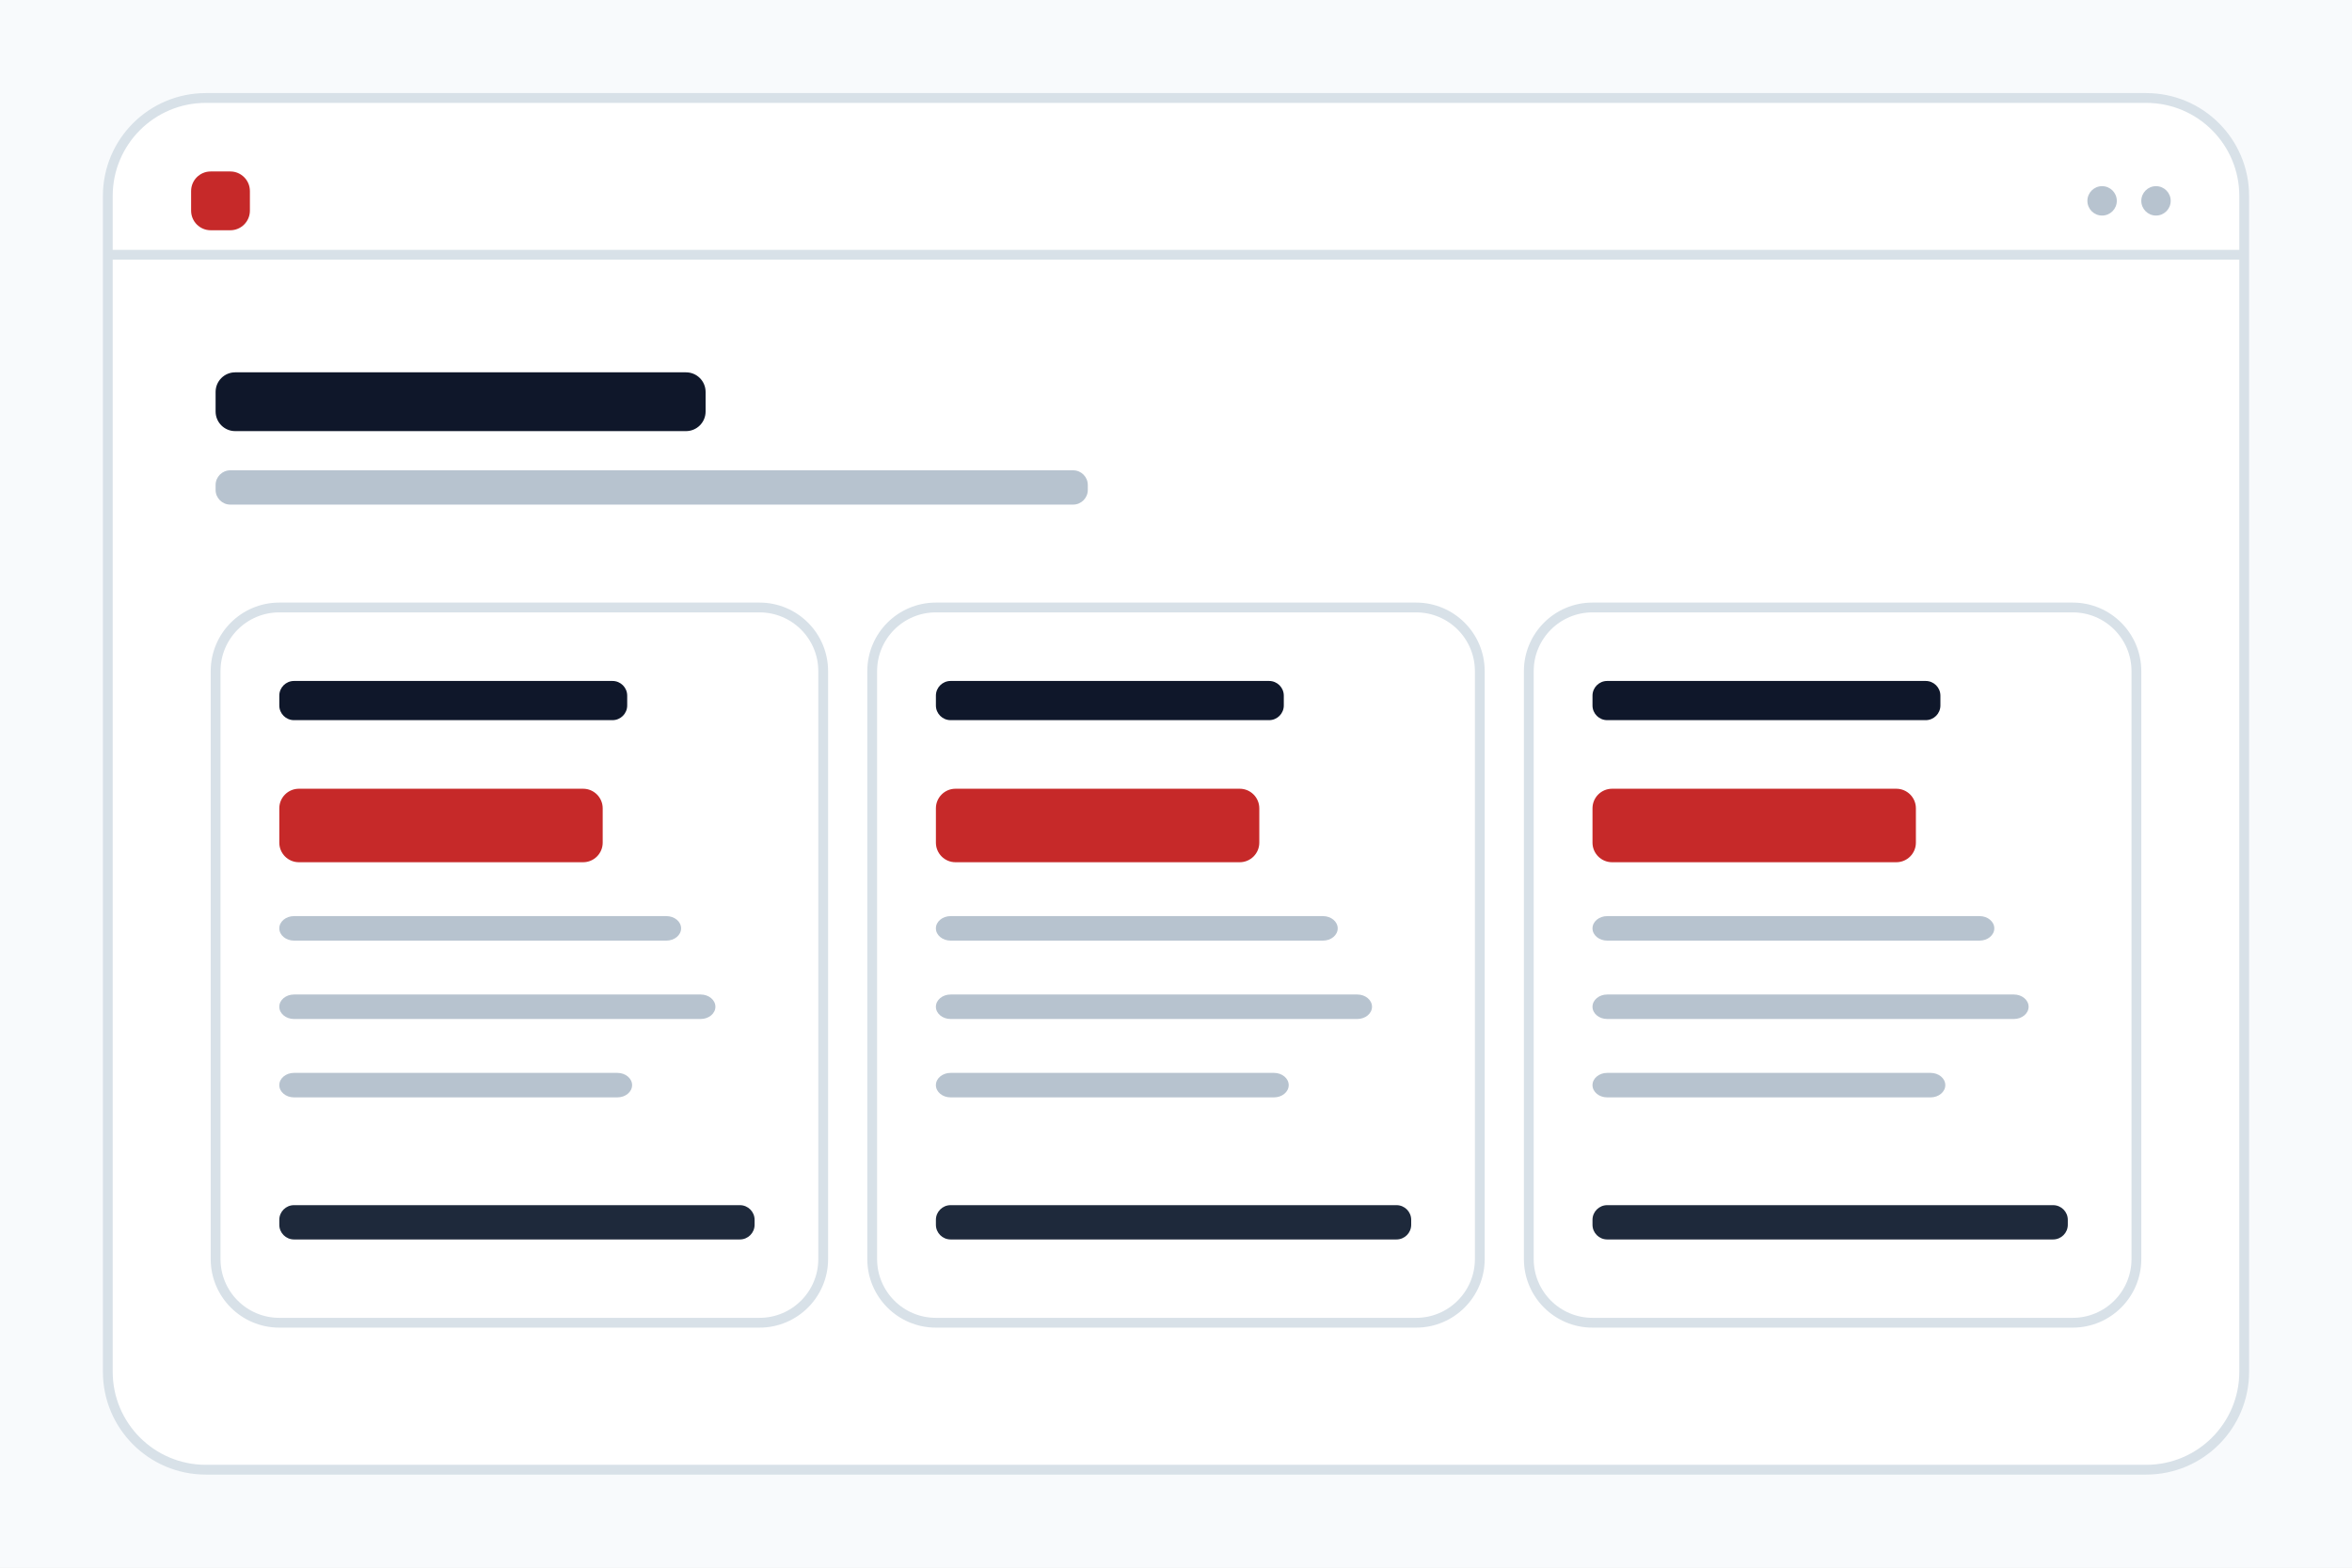
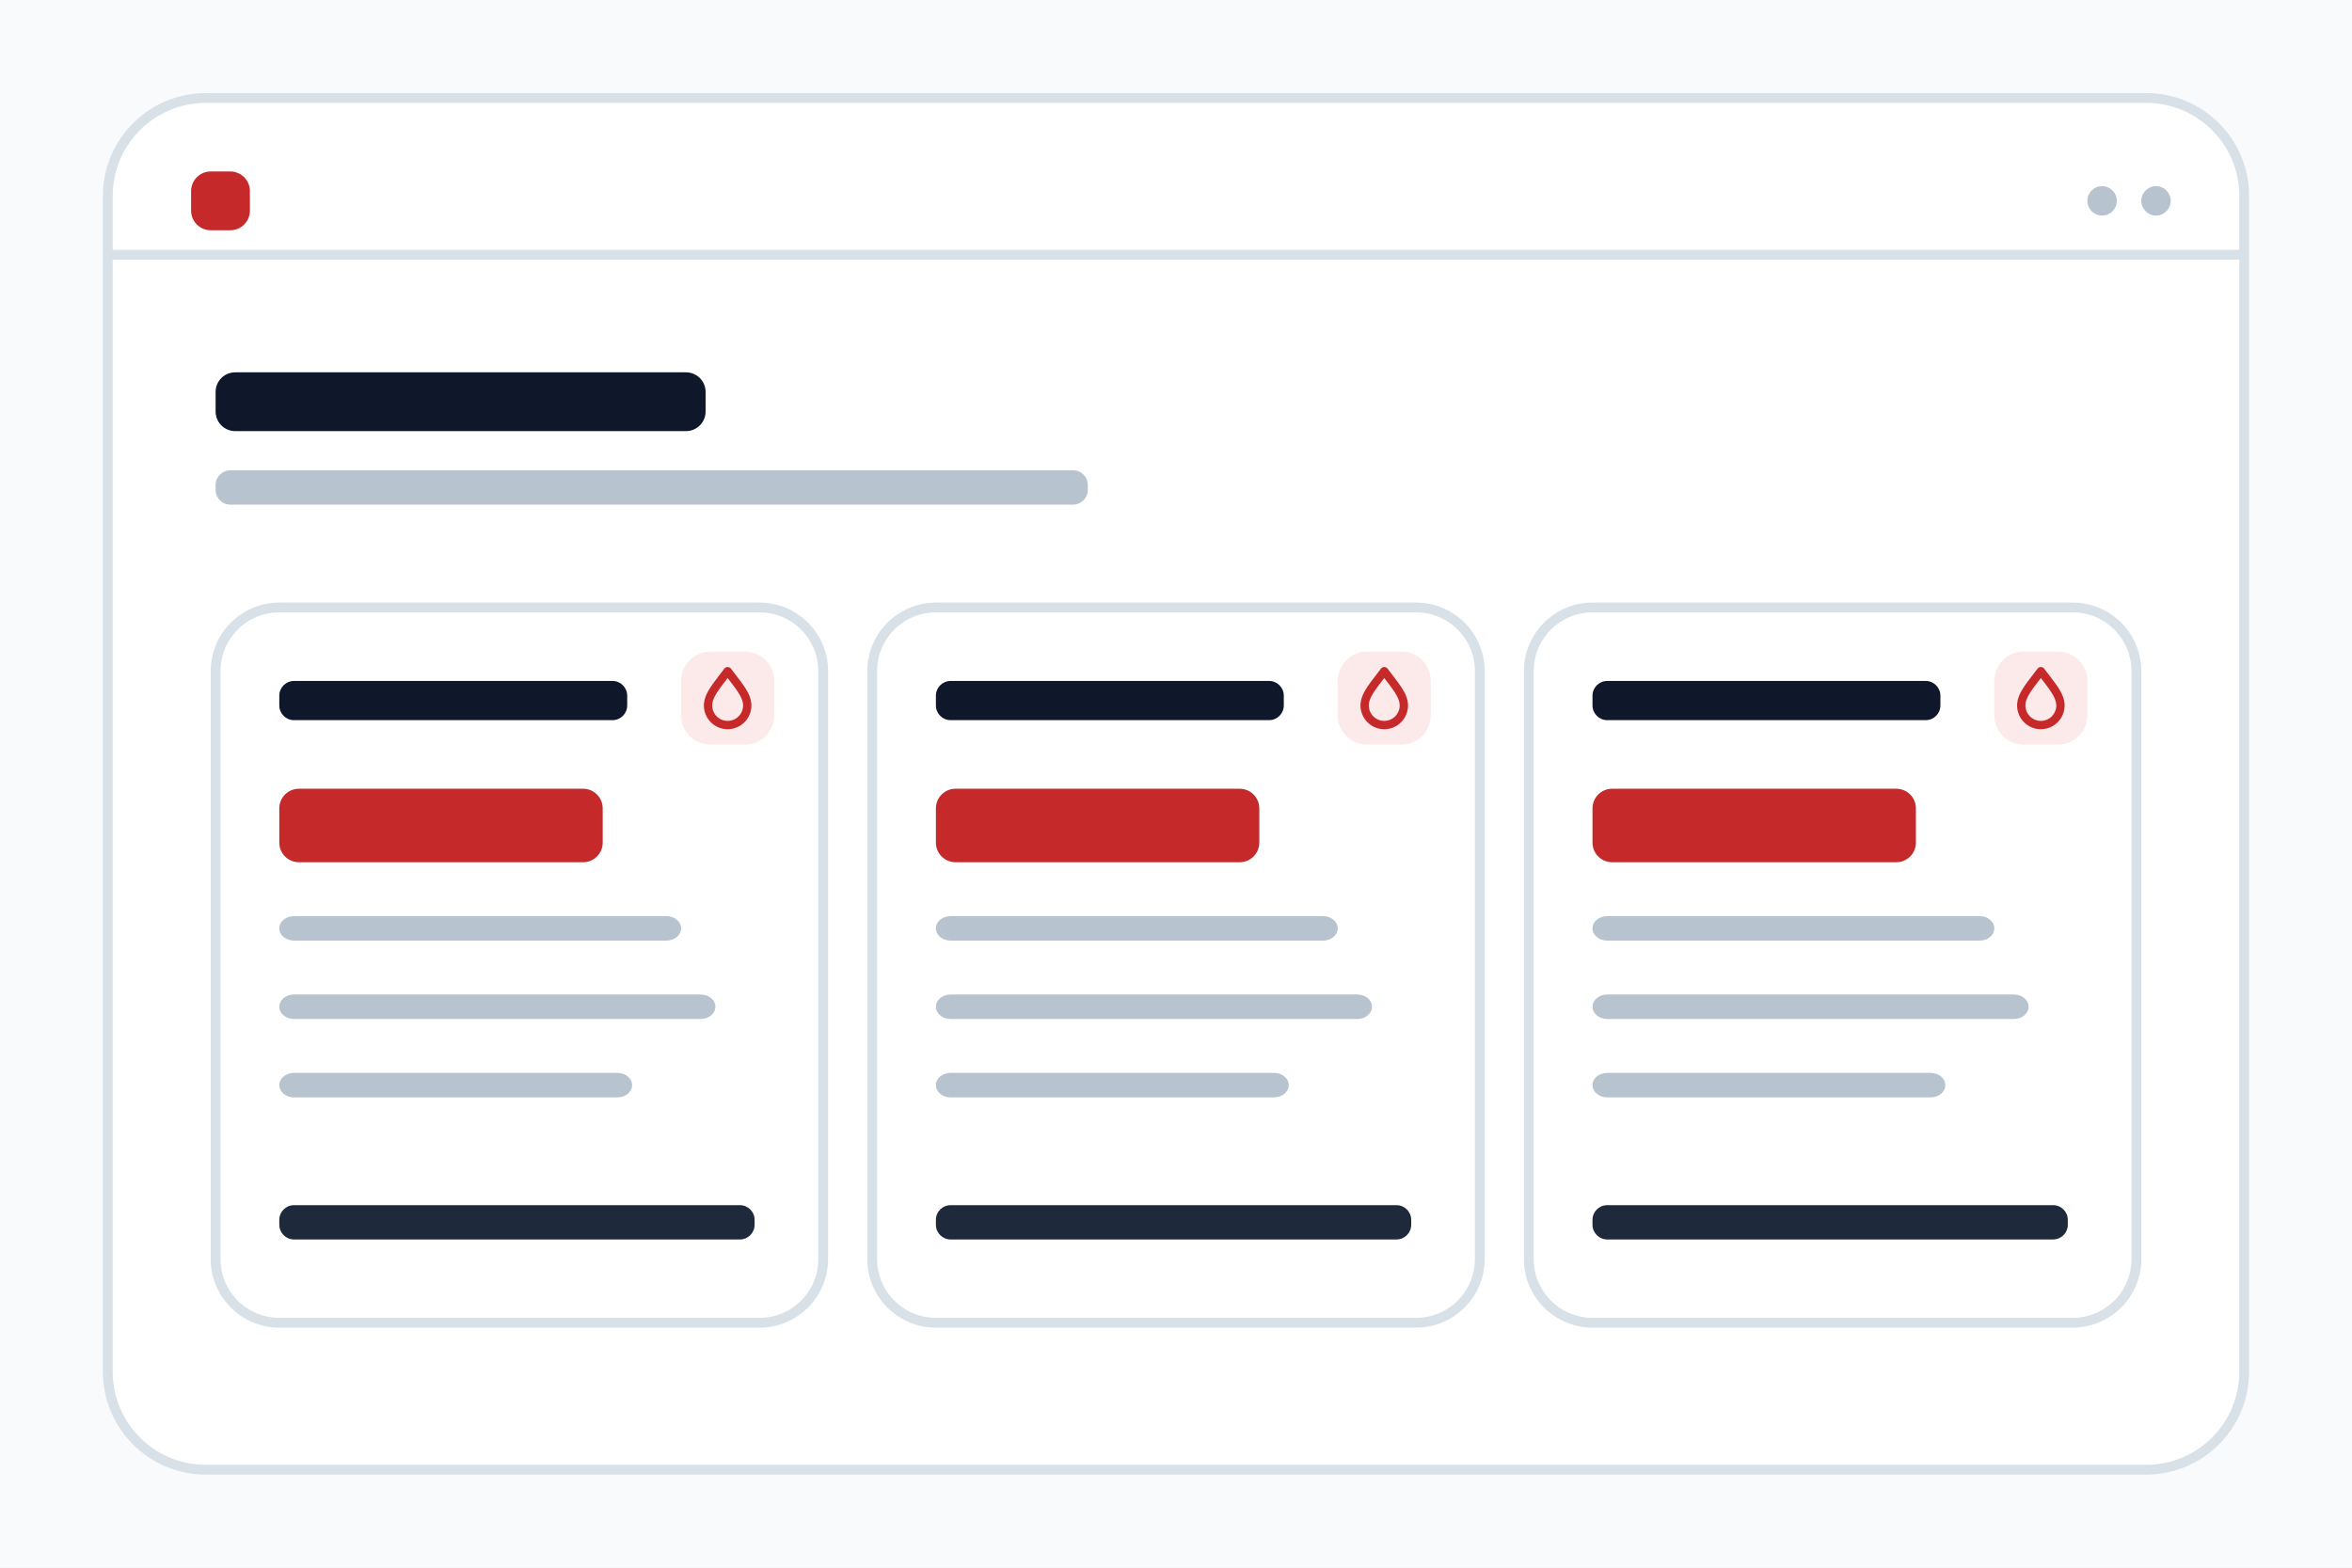
<svg xmlns="http://www.w3.org/2000/svg" width="480" height="320" viewBox="0 0 480 320" fill="none" role="img">
  <rect width="480" height="320" fill="#F8FAFC" />
  <rect x="22" y="20" width="436" height="280" rx="20" fill="#FFFFFF" stroke="#D8E1E8" stroke-width="2" />
  <path d="M22 52H458" stroke="#D8E1E8" stroke-width="2" />
  <rect x="39" y="35" width="12" height="12" rx="4" fill="#C62929" />
  <circle cx="429" cy="41" r="3" fill="#B7C3CF" />
  <circle cx="440" cy="41" r="3" fill="#B7C3CF" />
  <rect x="44" y="76" width="100" height="12" rx="4" fill="#0F172A" />
  <rect x="44" y="96" width="178" height="7" rx="3" fill="#B7C3CF" />
  <rect x="44" y="124" width="124" height="146" rx="13" fill="#FFFFFF" stroke="#D8E1E8" stroke-width="2" />
  <rect x="57" y="139" width="71" height="8" rx="3" fill="#0F172A" />
  <rect x="57" y="161" width="66" height="15" rx="4" fill="#C62929" />
  <rect x="57" y="187" width="82" height="5" rx="3" fill="#B7C3CF" />
  <rect x="57" y="203" width="89" height="5" rx="3" fill="#B7C3CF" />
  <rect x="57" y="219" width="72" height="5" rx="3" fill="#B7C3CF" />
  <rect x="57" y="246" width="97" height="7" rx="3" fill="#1E293B" />
  <rect x="178" y="124" width="124" height="146" rx="13" fill="#FFFFFF" stroke="#D8E1E8" stroke-width="2" />
  <rect x="191" y="139" width="71" height="8" rx="3" fill="#0F172A" />
  <rect x="191" y="161" width="66" height="15" rx="4" fill="#C62929" />
  <rect x="191" y="187" width="82" height="5" rx="3" fill="#B7C3CF" />
  <rect x="191" y="203" width="89" height="5" rx="3" fill="#B7C3CF" />
  <rect x="191" y="219" width="72" height="5" rx="3" fill="#B7C3CF" />
  <rect x="191" y="246" width="97" height="7" rx="3" fill="#1E293B" />
  <rect x="312" y="124" width="124" height="146" rx="13" fill="#FFFFFF" stroke="#D8E1E8" stroke-width="2" />
  <rect x="325" y="139" width="71" height="8" rx="3" fill="#0F172A" />
  <rect x="325" y="161" width="66" height="15" rx="4" fill="#C62929" />
  <rect x="325" y="187" width="82" height="5" rx="3" fill="#B7C3CF" />
  <rect x="325" y="203" width="89" height="5" rx="3" fill="#B7C3CF" />
  <rect x="325" y="219" width="72" height="5" rx="3" fill="#B7C3CF" />
  <rect x="325" y="246" width="97" height="7" rx="3" fill="#1E293B" />
+   <g stroke="#C62929" stroke-width="1.7" stroke-linejoin="round">
+     <rect x="139" y="133" width="19" height="19" rx="6" fill="#FCEAEA" stroke="none" />
+     <rect x="273" y="133" width="19" height="19" rx="6" fill="#FCEAEA" stroke="none" />
+     <rect x="407" y="133" width="19" height="19" rx="6" fill="#FCEAEA" stroke="none" />
+     <path d="M148.5 137c-2 2.7-4 4.8-4 7a4 4 0 0 0 8 0c0-2.2-2-4.3-4-7Zm134 0c-2 2.7-4 4.8-4 7a4 4 0 0 0 8 0c0-2.2-2-4.3-4-7Zm134 0c-2 2.7-4 4.8-4 7a4 4 0 0 0 8 0c0-2.2-2-4.3-4-7Z" />
+   </g>
</svg>
